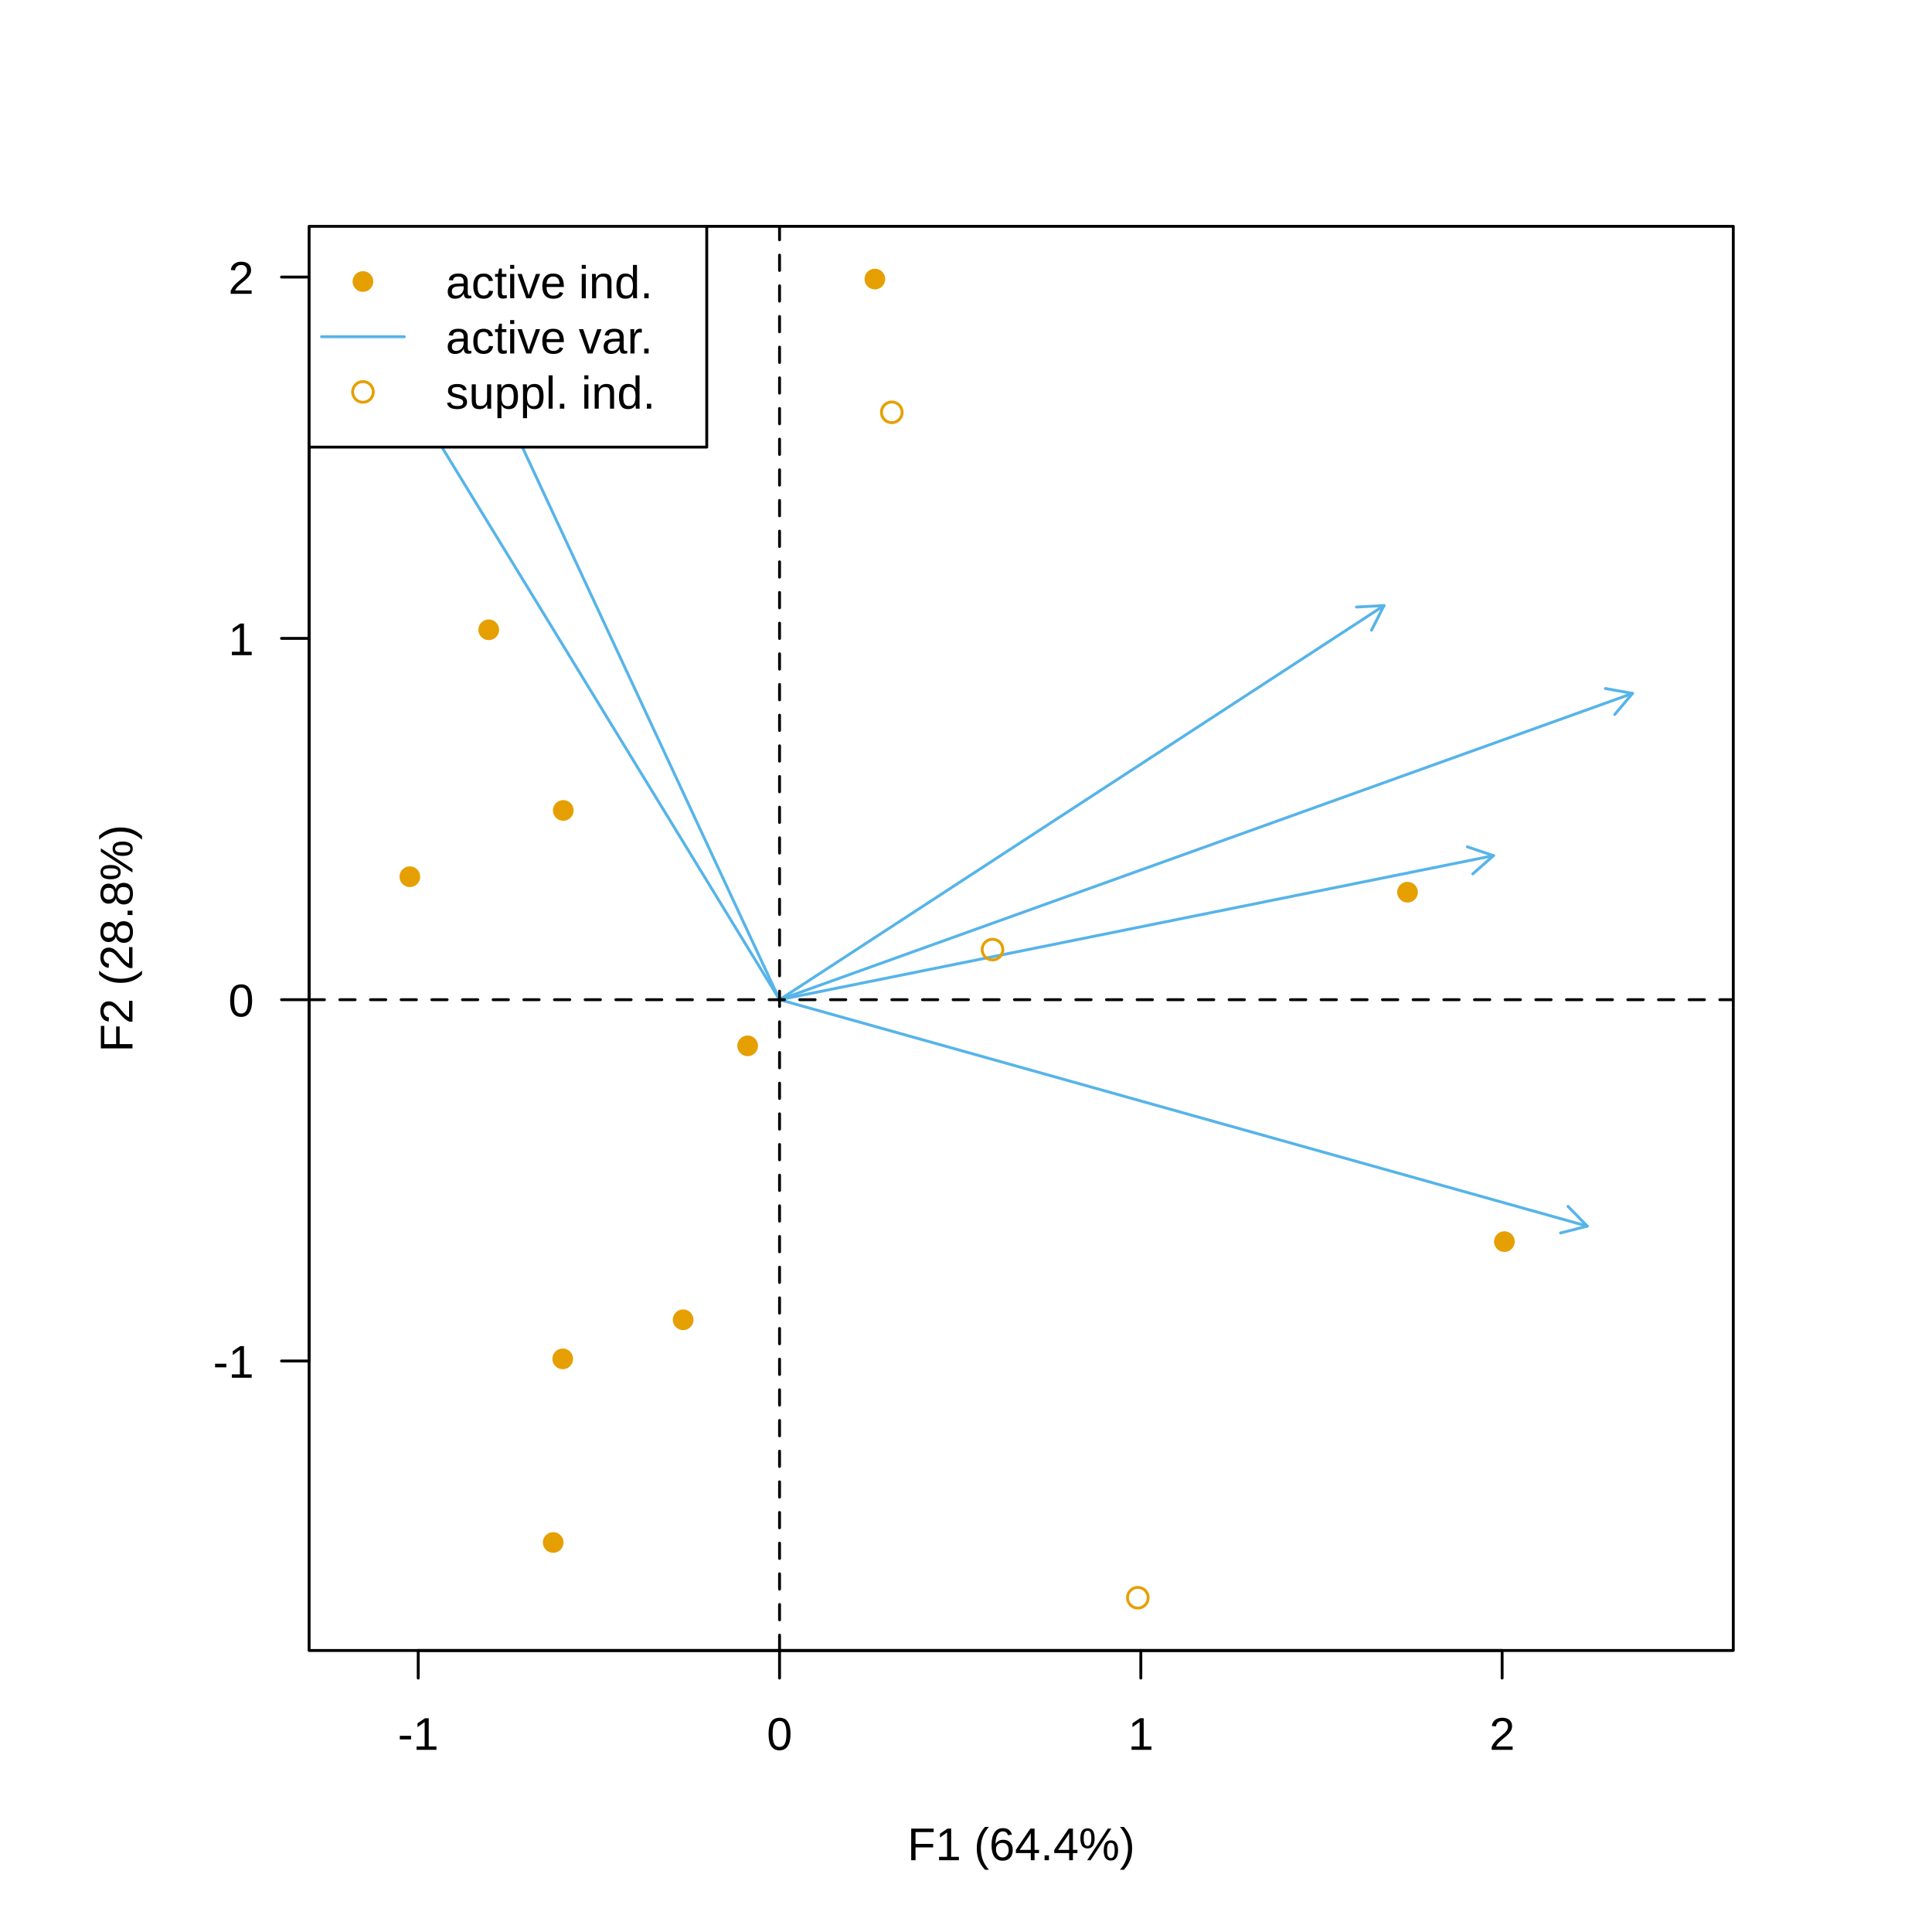
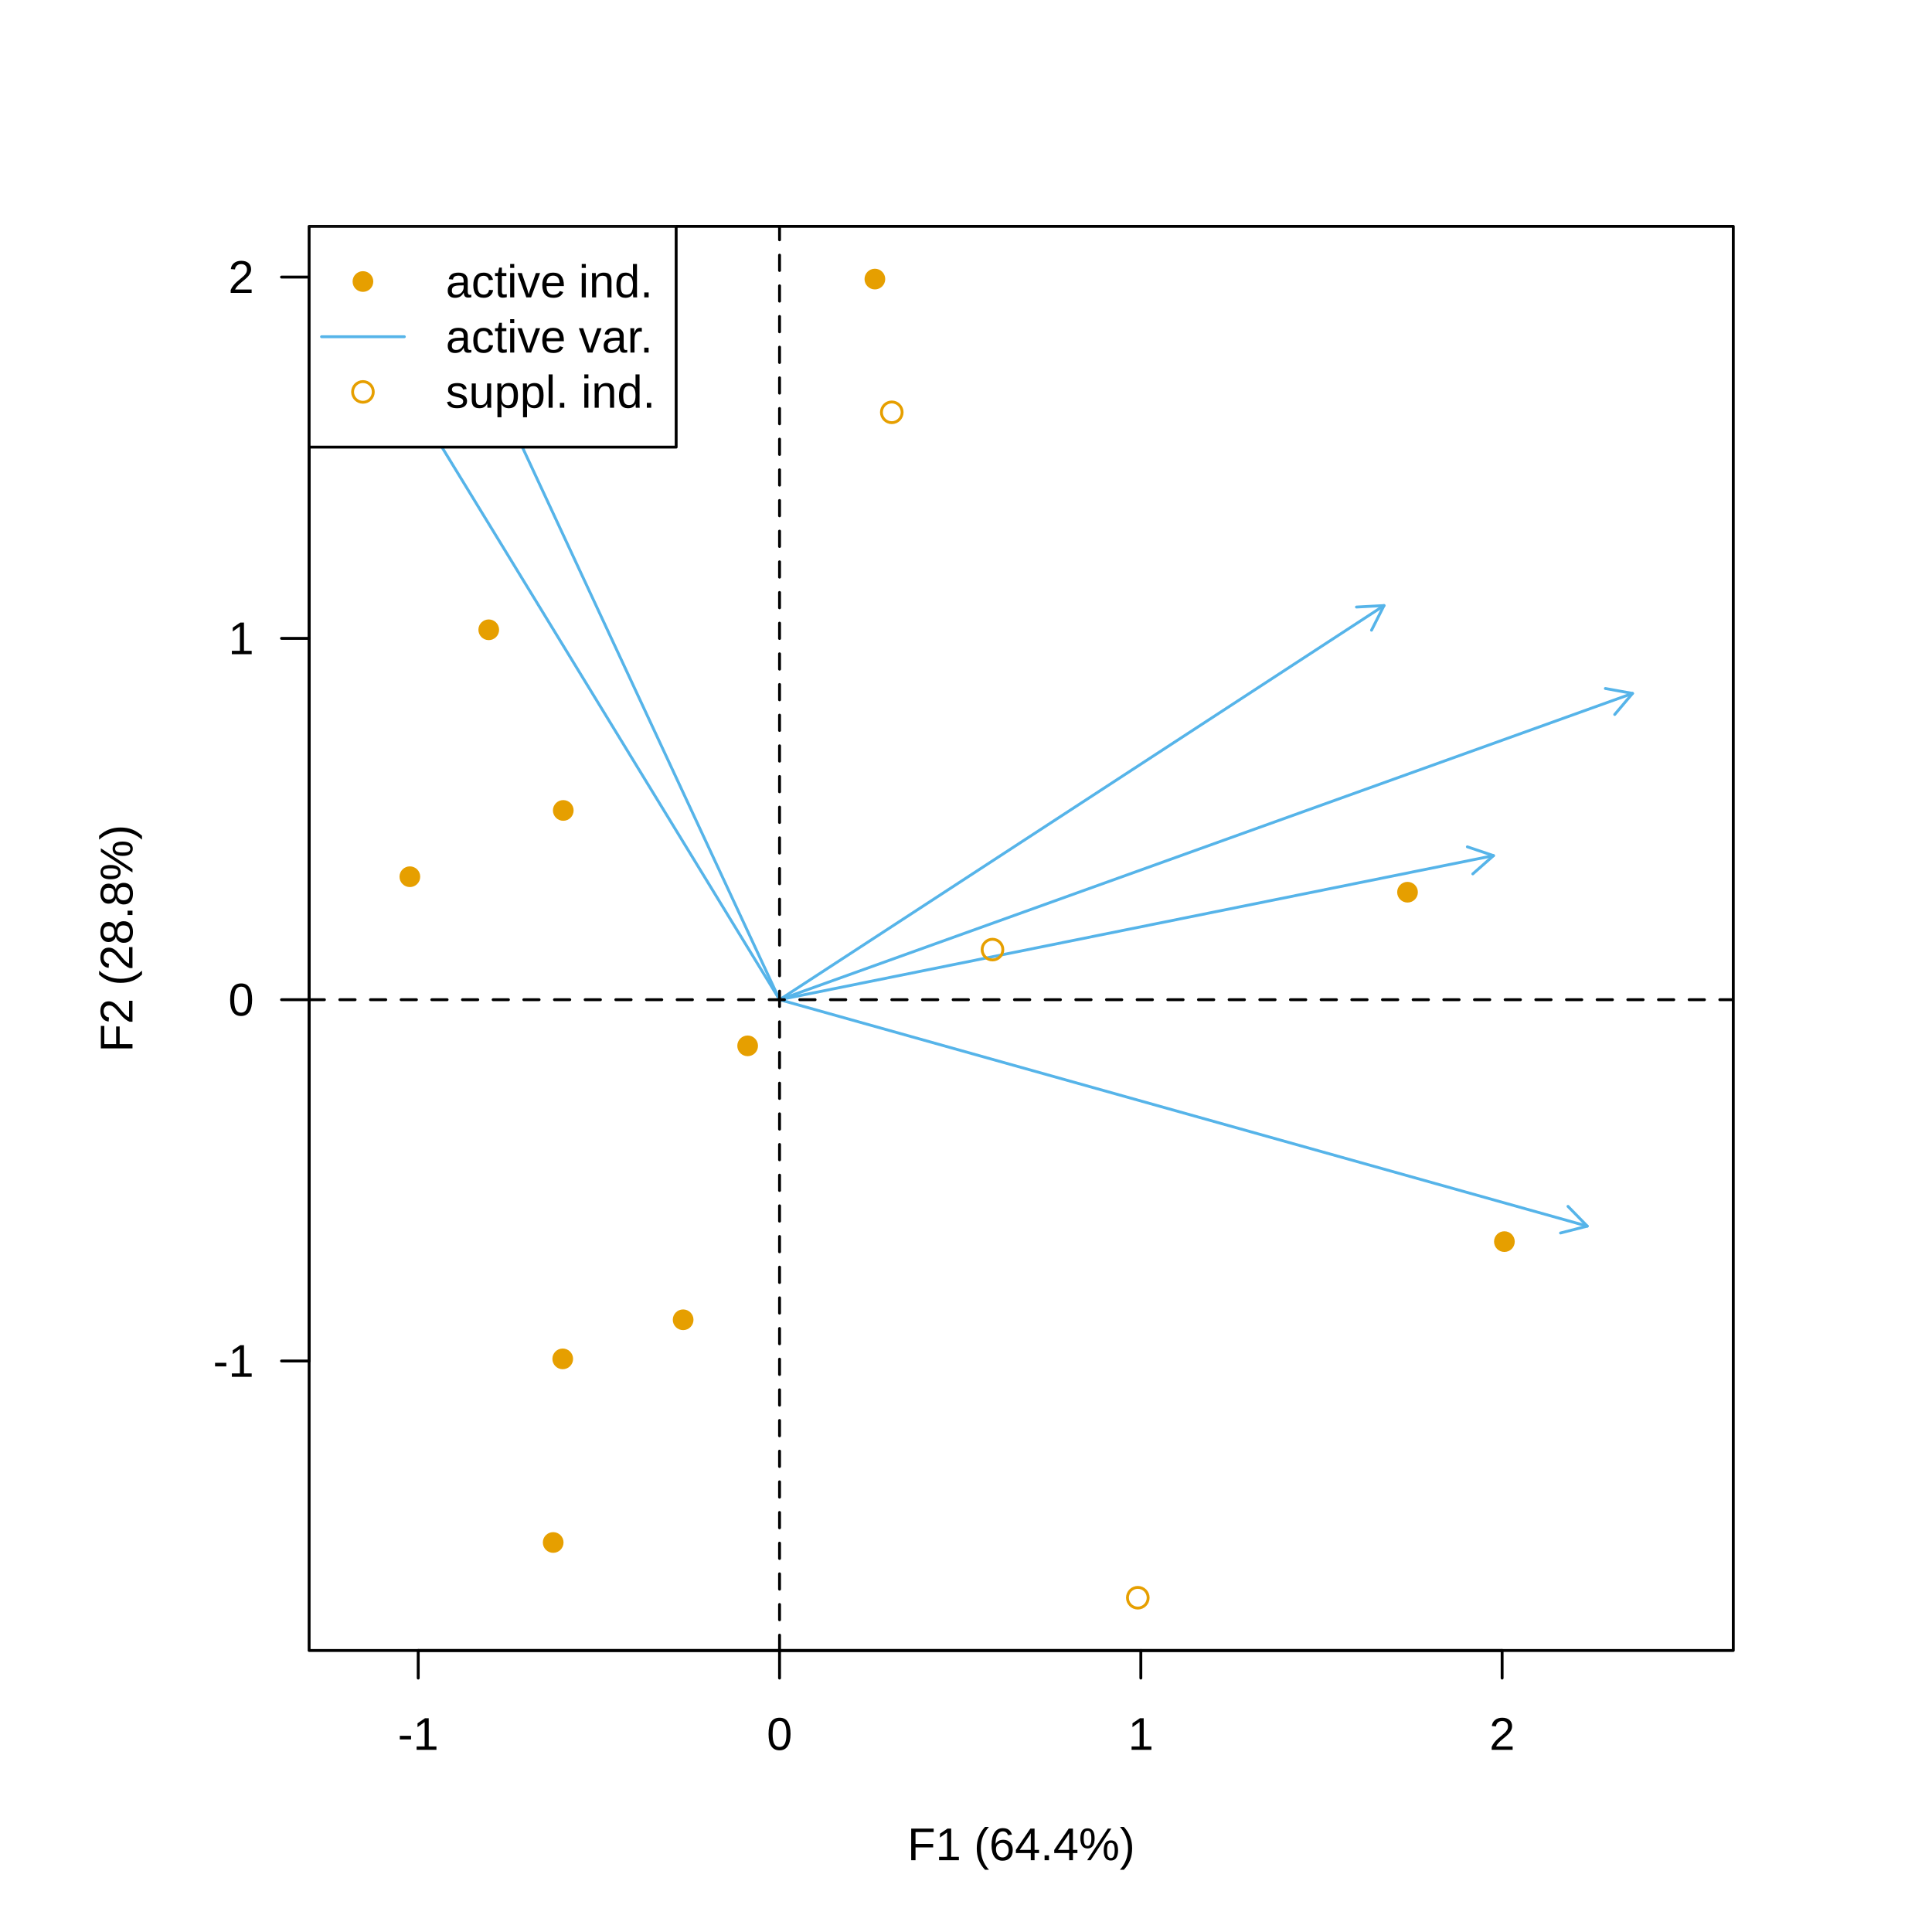
<svg xmlns="http://www.w3.org/2000/svg" class="svglite" width="504.00pt" height="504.00pt" viewBox="0 0 504.00 504.00">
  <defs>
    <style type="text/css">
    .svglite line, .svglite polyline, .svglite polygon, .svglite path, .svglite rect, .svglite circle {
      fill: none;
      stroke: #000000;
      stroke-linecap: round;
      stroke-linejoin: round;
      stroke-miterlimit: 10.00;
    }
    .svglite text {
      white-space: pre;
    }
  </style>
  </defs>
  <rect width="100%" height="100%" style="stroke: none; fill: #FFFFFF;" />
  <defs>
    <clipPath id="cpMC4wMHw1MDQuMDB8MC4wMHw1MDQuMDA=">
      <rect x="0.00" y="0.00" width="504.00" height="504.00" />
    </clipPath>
  </defs>
  <g clip-path="url(#cpMC4wMHw1MDQuMDB8MC4wMHw1MDQuMDA=)">
</g>
  <defs>
    <clipPath id="cpODAuNjR8NDUyLjE2fDU5LjA0fDQzMC41Ng==">
      <rect x="80.64" y="59.04" width="371.52" height="371.52" />
    </clipPath>
  </defs>
  <g clip-path="url(#cpODAuNjR8NDUyLjE2fDU5LjA0fDQzMC41Ng==)">
    <line x1="203.36" y1="260.79" x2="361.05" y2="157.97" style="stroke-width: 0.75; stroke: #56B4E9;" />
    <polyline points="357.79,164.40 361.05,157.97 353.86,158.36 " style="stroke-width: 0.75; stroke: #56B4E9;" />
    <line x1="203.36" y1="260.79" x2="107.73" y2="104.29" style="stroke-width: 0.75; stroke: #56B4E9;" />
    <polyline points="114.05,107.74 107.73,104.29 107.91,111.49 " style="stroke-width: 0.75; stroke: #56B4E9;" />
    <line x1="203.36" y1="260.79" x2="123.86" y2="90.00" style="stroke-width: 0.75; stroke: #56B4E9;" />
    <polyline points="129.76,94.13 123.86,90.00 123.23,97.17 " style="stroke-width: 0.75; stroke: #56B4E9;" />
    <line x1="203.36" y1="260.79" x2="389.61" y2="223.21" style="stroke-width: 0.75; stroke: #56B4E9;" />
    <polyline points="384.21,227.97 389.61,223.21 382.79,220.91 " style="stroke-width: 0.75; stroke: #56B4E9;" />
    <line x1="203.36" y1="260.79" x2="414.07" y2="319.86" style="stroke-width: 0.75; stroke: #56B4E9;" />
    <polyline points="407.09,321.65 414.07,319.86 409.04,314.71 " style="stroke-width: 0.75; stroke: #56B4E9;" />
    <line x1="203.36" y1="260.79" x2="425.88" y2="180.89" style="stroke-width: 0.75; stroke: #56B4E9;" />
    <polyline points="421.23,186.39 425.88,180.89 418.79,179.61 " style="stroke-width: 0.75; stroke: #56B4E9;" />
    <line x1="80.64" y1="260.79" x2="452.16" y2="260.79" style="stroke-width: 0.75; stroke-dasharray: 4.00,4.00;" />
    <line x1="203.36" y1="430.56" x2="203.36" y2="59.04" style="stroke-width: 0.75; stroke-dasharray: 4.00,4.00;" />
    <circle cx="146.94" cy="211.42" r="2.70" style="stroke-width: 0.75; stroke: none; fill: #E69F00;" />
    <circle cx="127.50" cy="164.29" r="2.70" style="stroke-width: 0.75; stroke: none; fill: #E69F00;" />
    <circle cx="195.04" cy="272.83" r="2.70" style="stroke-width: 0.75; stroke: none; fill: #E69F00;" />
    <circle cx="144.31" cy="402.39" r="2.70" style="stroke-width: 0.75; stroke: none; fill: #E69F00;" />
    <circle cx="367.18" cy="232.75" r="2.70" style="stroke-width: 0.75; stroke: none; fill: #E69F00;" />
    <circle cx="146.80" cy="354.49" r="2.70" style="stroke-width: 0.75; stroke: none; fill: #E69F00;" />
    <circle cx="178.21" cy="344.29" r="2.70" style="stroke-width: 0.75; stroke: none; fill: #E69F00;" />
    <circle cx="232.64" cy="107.56" r="2.70" style="stroke-width: 0.75; stroke: #E69F00;" />
    <circle cx="258.91" cy="247.72" r="2.70" style="stroke-width: 0.75; stroke: #E69F00;" />
    <circle cx="296.82" cy="416.80" r="2.70" style="stroke-width: 0.75; stroke: #E69F00;" />
    <circle cx="228.23" cy="72.80" r="2.70" style="stroke-width: 0.75; stroke: none; fill: #E69F00;" />
    <circle cx="392.45" cy="323.90" r="2.70" style="stroke-width: 0.75; stroke: none; fill: #E69F00;" />
    <circle cx="106.92" cy="228.71" r="2.70" style="stroke-width: 0.75; stroke: none; fill: #E69F00;" />
  </g>
  <g clip-path="url(#cpMC4wMHw1MDQuMDB8MC4wMHw1MDQuMDA=)">
    <line x1="109.10" y1="430.56" x2="391.86" y2="430.56" style="stroke-width: 0.75;" />
    <line x1="109.10" y1="430.56" x2="109.10" y2="437.76" style="stroke-width: 0.75;" />
    <line x1="203.36" y1="430.56" x2="203.36" y2="437.76" style="stroke-width: 0.75;" />
    <line x1="297.61" y1="430.56" x2="297.61" y2="437.76" style="stroke-width: 0.75;" />
    <line x1="391.86" y1="430.56" x2="391.86" y2="437.76" style="stroke-width: 0.75;" />
-     <text x="109.10" y="456.48" text-anchor="middle" style="font-size: 12.00px; font-family: &quot;Arial&quot;;" textLength="11.97px" lengthAdjust="spacingAndGlyphs">-1</text>
-     <text x="203.36" y="456.48" text-anchor="middle" style="font-size: 12.00px; font-family: &quot;Arial&quot;;" textLength="7.64px" lengthAdjust="spacingAndGlyphs">0</text>
-     <text x="297.61" y="456.48" text-anchor="middle" style="font-size: 12.00px; font-family: &quot;Arial&quot;;" textLength="7.64px" lengthAdjust="spacingAndGlyphs">1</text>
-     <text x="391.86" y="456.48" text-anchor="middle" style="font-size: 12.00px; font-family: &quot;Arial&quot;;" textLength="7.64px" lengthAdjust="spacingAndGlyphs">2</text>
+     <text x="109.10" y="456.48" text-anchor="middle" style="font-size: 12.00px; font-family: &quot;Liberation Sans&quot;;" textLength="10.67px" lengthAdjust="spacingAndGlyphs">-1</text>
+     <text x="203.36" y="456.48" text-anchor="middle" style="font-size: 12.00px; font-family: &quot;Liberation Sans&quot;;" textLength="6.67px" lengthAdjust="spacingAndGlyphs">0</text>
+     <text x="297.61" y="456.48" text-anchor="middle" style="font-size: 12.00px; font-family: &quot;Liberation Sans&quot;;" textLength="6.67px" lengthAdjust="spacingAndGlyphs">1</text>
+     <text x="391.86" y="456.48" text-anchor="middle" style="font-size: 12.00px; font-family: &quot;Liberation Sans&quot;;" textLength="6.67px" lengthAdjust="spacingAndGlyphs">2</text>
    <line x1="80.64" y1="355.04" x2="80.64" y2="72.28" style="stroke-width: 0.75;" />
    <line x1="80.64" y1="355.04" x2="73.44" y2="355.04" style="stroke-width: 0.75;" />
    <line x1="80.64" y1="260.79" x2="73.44" y2="260.79" style="stroke-width: 0.75;" />
    <line x1="80.64" y1="166.53" x2="73.44" y2="166.53" style="stroke-width: 0.75;" />
    <line x1="80.64" y1="72.28" x2="73.44" y2="72.28" style="stroke-width: 0.75;" />
-     <text x="66.24" y="359.41" text-anchor="end" style="font-size: 12.00px; font-family: &quot;Arial&quot;;" textLength="11.97px" lengthAdjust="spacingAndGlyphs">-1</text>
-     <text x="66.24" y="265.16" text-anchor="end" style="font-size: 12.00px; font-family: &quot;Arial&quot;;" textLength="7.64px" lengthAdjust="spacingAndGlyphs">0</text>
-     <text x="66.24" y="170.91" text-anchor="end" style="font-size: 12.00px; font-family: &quot;Arial&quot;;" textLength="7.64px" lengthAdjust="spacingAndGlyphs">1</text>
-     <text x="66.24" y="76.65" text-anchor="end" style="font-size: 12.00px; font-family: &quot;Arial&quot;;" textLength="7.64px" lengthAdjust="spacingAndGlyphs">2</text>
+     <text x="66.24" y="359.17" text-anchor="end" style="font-size: 12.00px; font-family: &quot;Liberation Sans&quot;;" textLength="10.67px" lengthAdjust="spacingAndGlyphs">-1</text>
+     <text x="66.24" y="264.92" text-anchor="end" style="font-size: 12.00px; font-family: &quot;Liberation Sans&quot;;" textLength="6.67px" lengthAdjust="spacingAndGlyphs">0</text>
+     <text x="66.24" y="170.66" text-anchor="end" style="font-size: 12.00px; font-family: &quot;Liberation Sans&quot;;" textLength="6.67px" lengthAdjust="spacingAndGlyphs">1</text>
+     <text x="66.24" y="76.41" text-anchor="end" style="font-size: 12.00px; font-family: &quot;Liberation Sans&quot;;" textLength="6.67px" lengthAdjust="spacingAndGlyphs">2</text>
    <polygon points="80.64,430.56 452.16,430.56 452.16,59.04 80.64,59.04 " style="stroke-width: 0.75;" />
-     <text x="266.40" y="485.28" text-anchor="middle" style="font-size: 12.00px; font-family: &quot;Arial&quot;;" textLength="65.86px" lengthAdjust="spacingAndGlyphs">F1 (64.4%)</text>
-     <text transform="translate(34.56,244.80) rotate(-90)" text-anchor="middle" style="font-size: 12.00px; font-family: &quot;Arial&quot;;" textLength="65.86px" lengthAdjust="spacingAndGlyphs">F2 (28.8%)</text>
+     <text x="266.40" y="485.28" text-anchor="middle" style="font-size: 12.00px; font-family: &quot;Liberation Sans&quot;;" textLength="59.36px" lengthAdjust="spacingAndGlyphs">F1 (64.4%)</text>
+     <text transform="translate(34.56,244.80) rotate(-90)" text-anchor="middle" style="font-size: 12.00px; font-family: &quot;Liberation Sans&quot;;" textLength="59.36px" lengthAdjust="spacingAndGlyphs">F2 (28.8%)</text>
  </g>
  <g clip-path="url(#cpODAuNjR8NDUyLjE2fDU5LjA0fDQzMC41Ng==)">
-     <rect x="80.64" y="59.04" width="103.73" height="57.60" style="stroke-width: 0.75; fill: #FFFFFF;" />
+     <rect x="80.64" y="59.04" width="95.75" height="57.60" style="stroke-width: 0.75; fill: #FFFFFF;" />
    <line x1="83.88" y1="87.84" x2="105.48" y2="87.84" style="stroke-width: 0.75; stroke: #56B4E9;" />
    <circle cx="94.68" cy="73.44" r="2.70" style="stroke-width: 0.75; stroke: none; fill: #E69F00;" />
    <circle cx="94.68" cy="102.24" r="2.70" style="stroke-width: 0.75; stroke: #E69F00;" />
-     <text x="116.28" y="77.81" style="font-size: 12.00px; font-family: &quot;Arial&quot;;" textLength="62.69px" lengthAdjust="spacingAndGlyphs">active ind.</text>
-     <text x="116.28" y="92.21" style="font-size: 12.00px; font-family: &quot;Arial&quot;;" textLength="62.42px" lengthAdjust="spacingAndGlyphs">active var.</text>
-     <text x="116.28" y="106.61" style="font-size: 12.00px; font-family: &quot;Arial&quot;;" textLength="62.45px" lengthAdjust="spacingAndGlyphs">suppl. ind.</text>
+     <text x="116.28" y="77.57" style="font-size: 12.00px; font-family: &quot;Liberation Sans&quot;;" textLength="54.04px" lengthAdjust="spacingAndGlyphs">active ind.</text>
+     <text x="116.28" y="91.97" style="font-size: 12.00px; font-family: &quot;Liberation Sans&quot;;" textLength="54.04px" lengthAdjust="spacingAndGlyphs">active var.</text>
+     <text x="116.28" y="106.37" style="font-size: 12.00px; font-family: &quot;Liberation Sans&quot;;" textLength="54.71px" lengthAdjust="spacingAndGlyphs">suppl. ind.</text>
  </g>
</svg>
